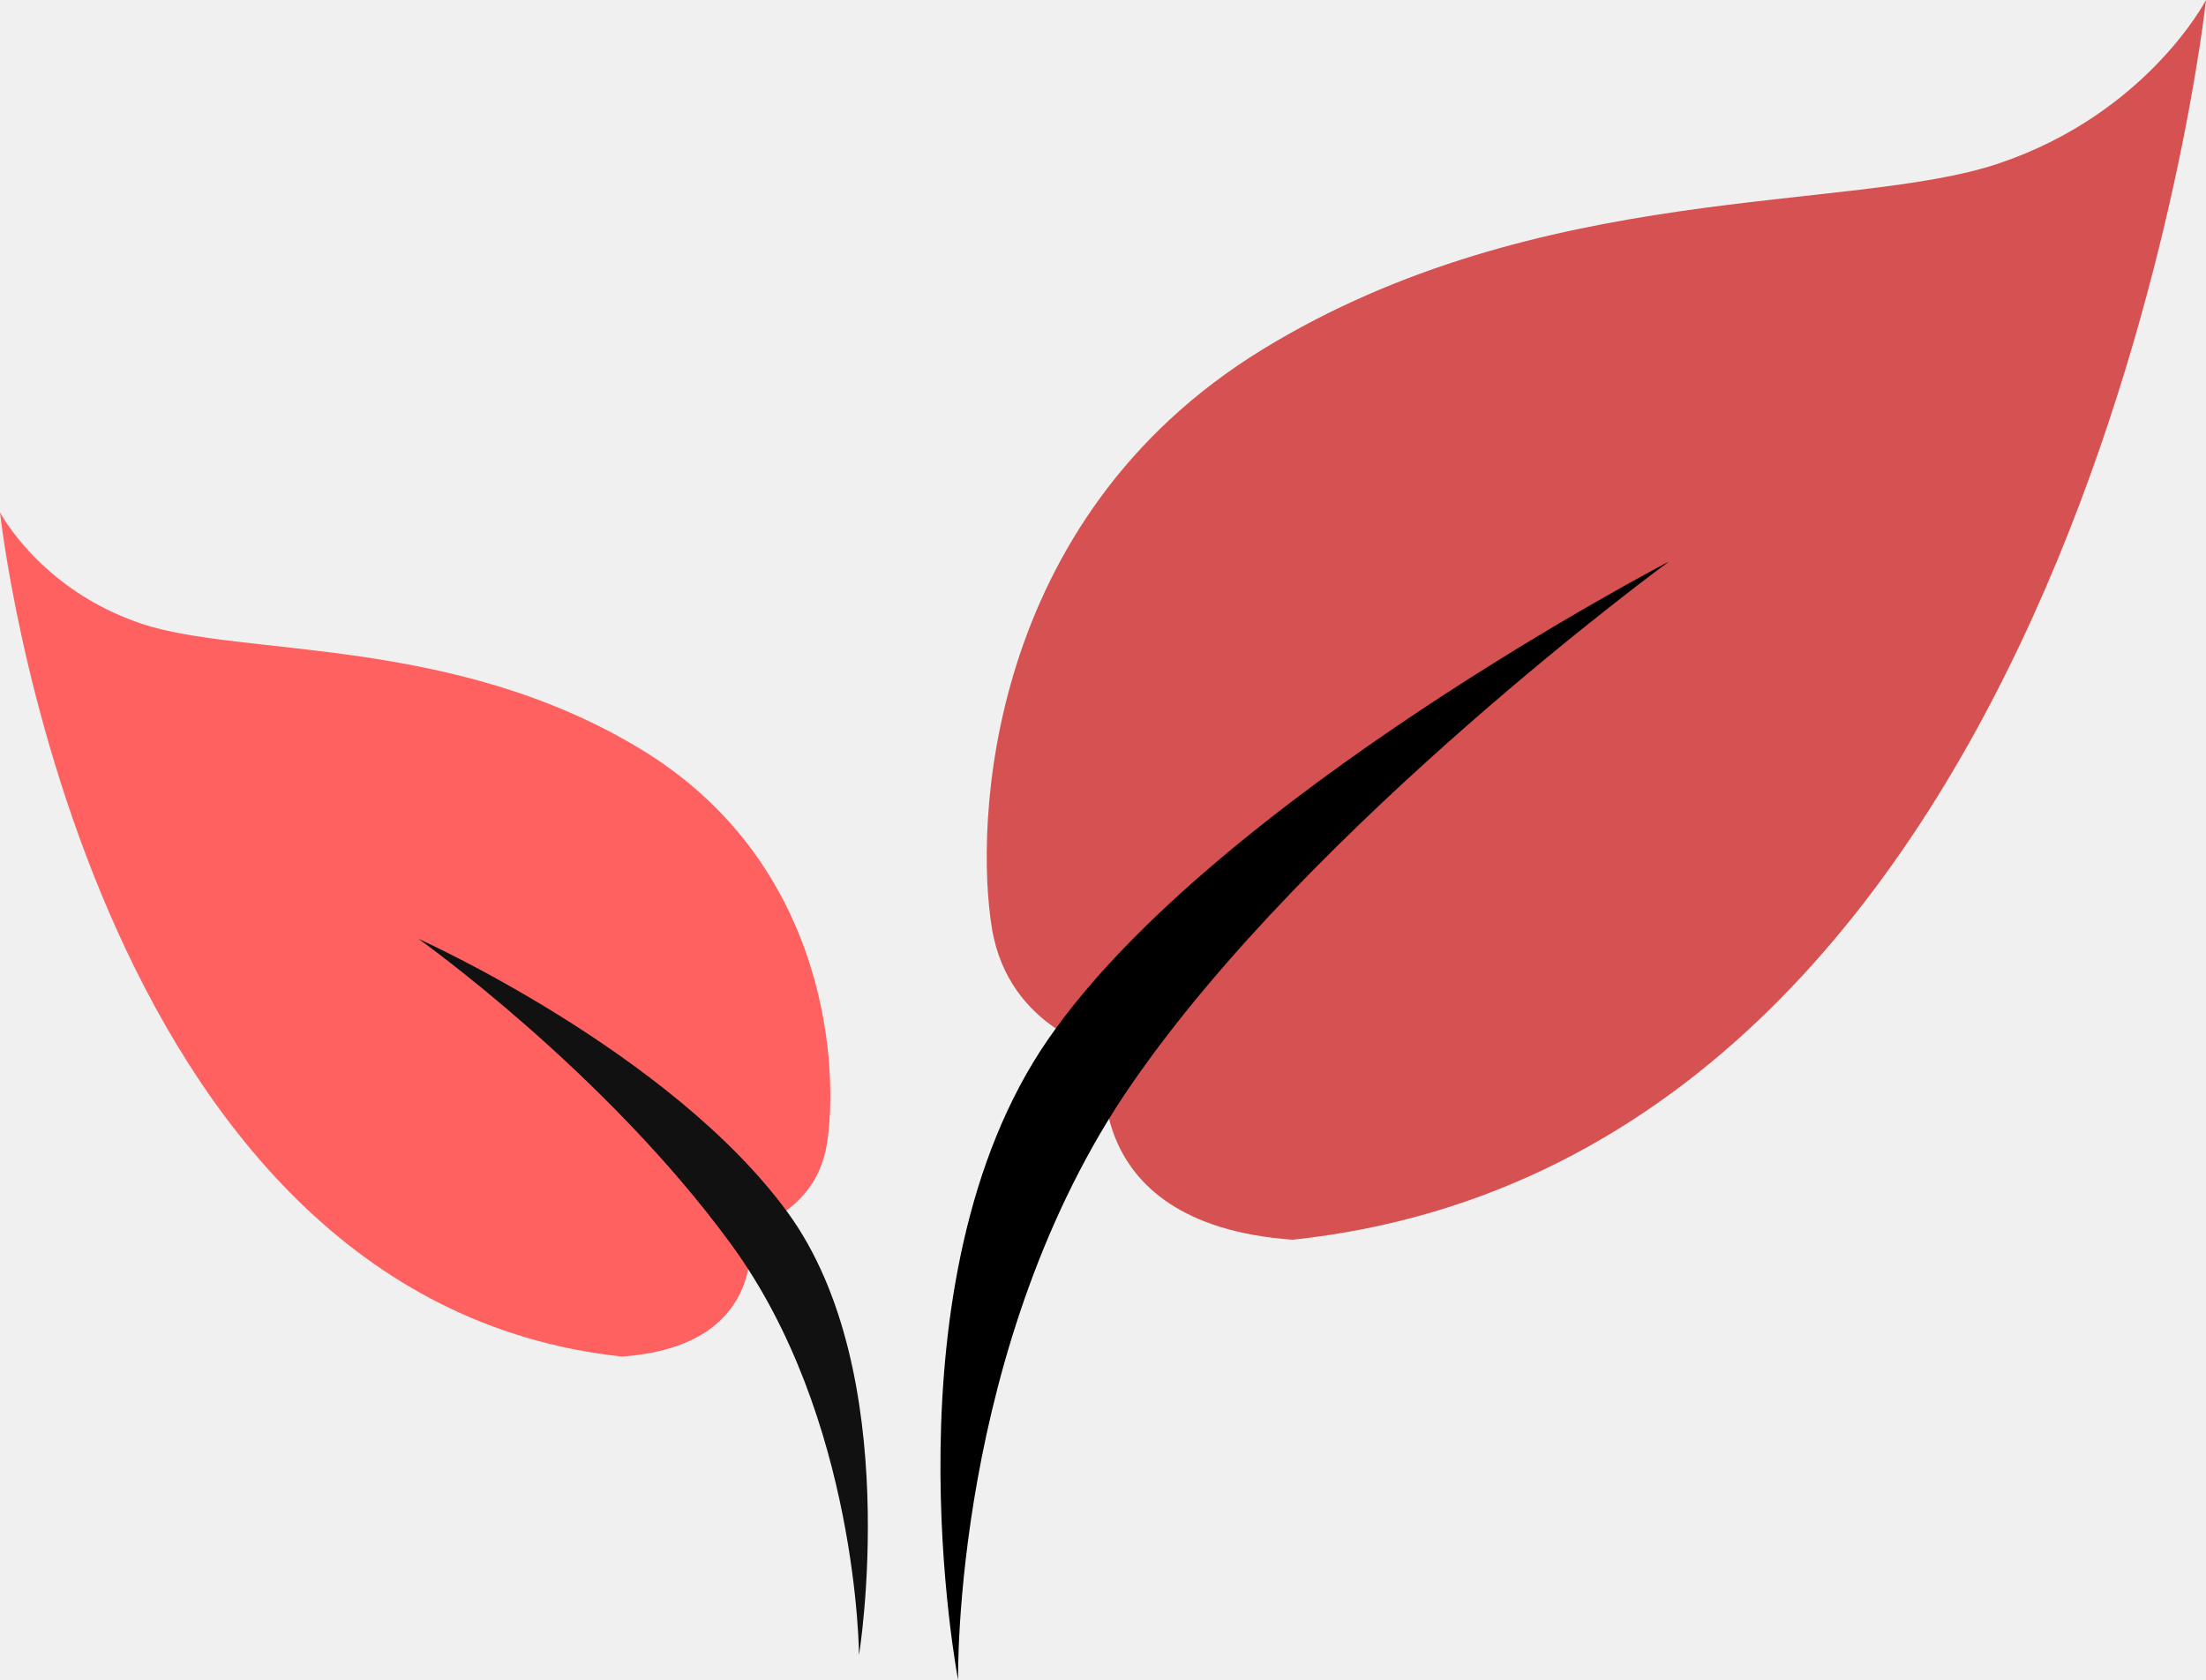
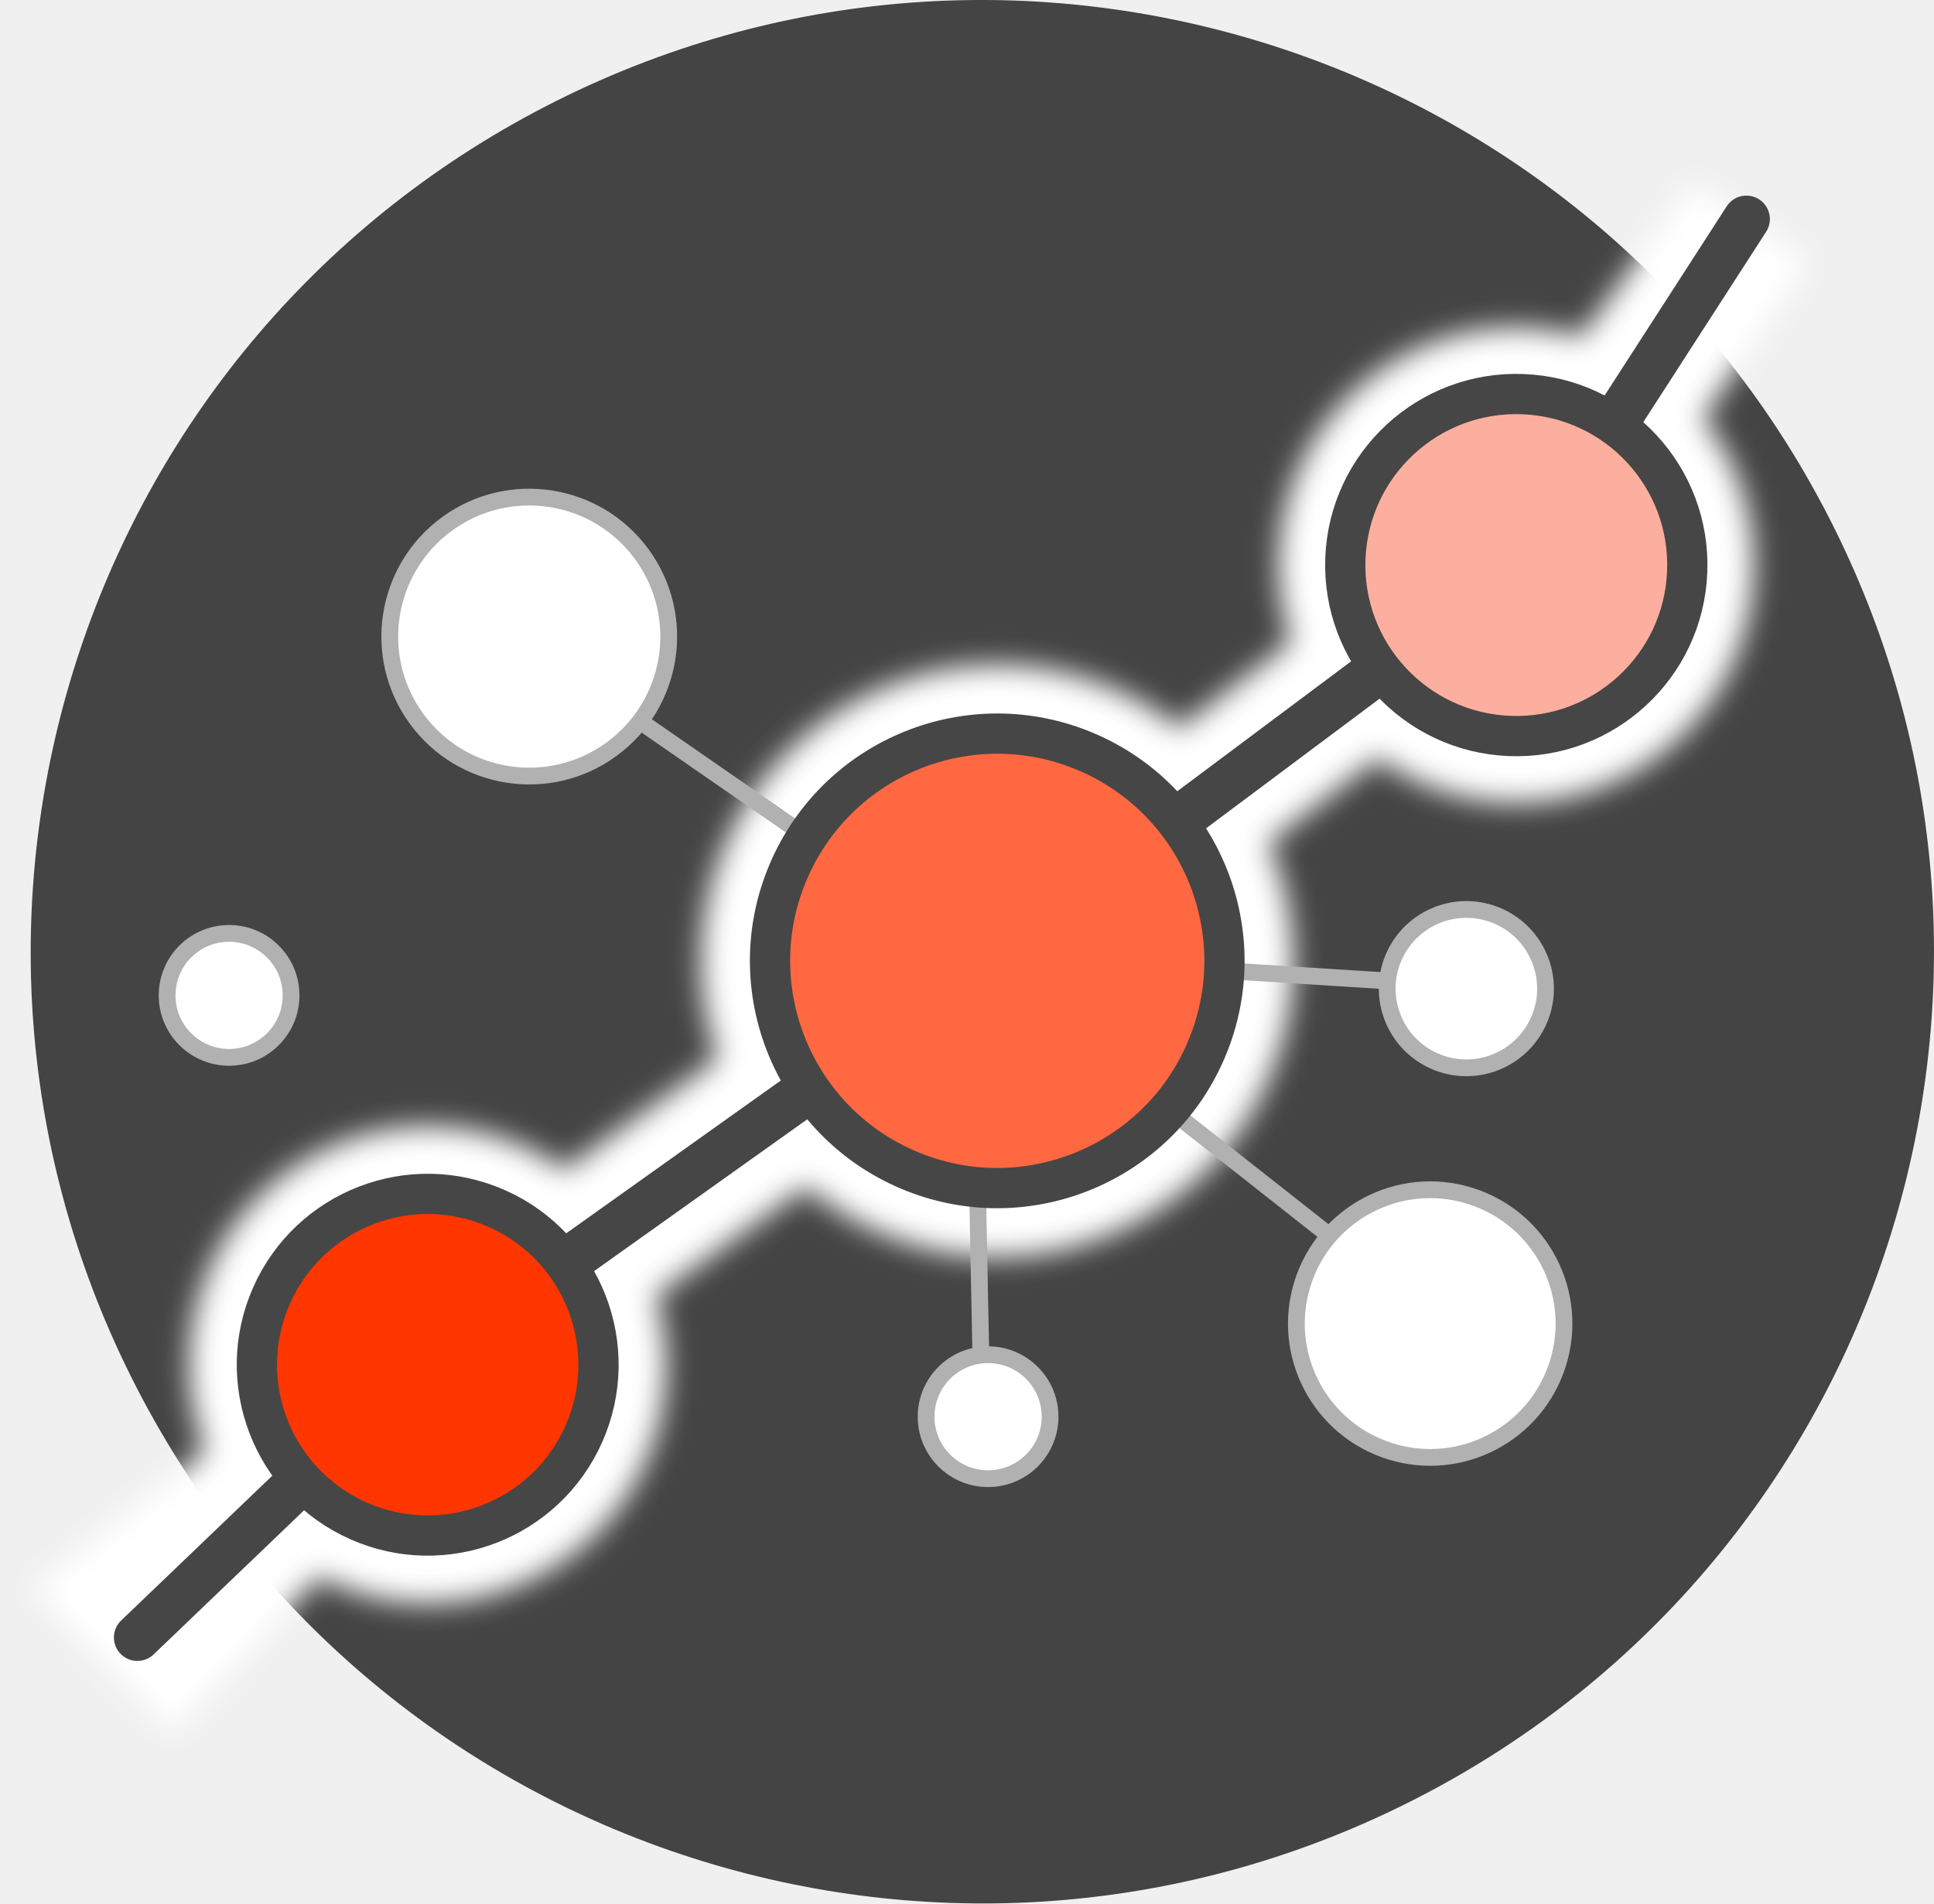
- <svg xmlns="http://www.w3.org/2000/svg" width="72.519" height="55.23" id="svg2767" version="1.0">
-   <defs id="defs2769">
-     </defs>
-   <g id="layer1" transform="translate(-338.7404,-504.747)">
-     <g transform="matrix(1.25,0,0,1.25,370.7867,504.747)" style="fill:#d65151;fill-rule:nonzero;stroke:none;stroke-width:0.642;stroke-linecap:butt;stroke-linejoin:miter;stroke-dasharray:none" id="g40">
-       <path d="M 32.378,0 C 32.378,0 30.828,2.986 26.924,4.3 C 23.02,5.613 14.863,4.717 7.557,9.196 C 0.251,13.675 0,21.736 0.451,24.424 C 0.902,27.111 3.454,27.648 3.454,27.648 C 3.454,27.648 2.503,32.187 8.358,32.605 C 29.125,30.396 32.378,0 32.378,0 z" id="path42" />
-     </g>
-     <g transform="matrix(1.25,0,0,1.25,367.7104,523.2097)" style="fill:#000;fill-rule:nonzero;stroke:none;stroke-width:0.642;stroke-linecap:butt;stroke-linejoin:miter;stroke-dasharray:none" id="g44">
-       <path d="M 20.714,0 C 20.714,0 11.334,6.862 6.596,13.725 C 1.858,20.587 2.021,29.414 2.021,29.414 C 2.021,29.414 0,18.913 4.39,12.561 C 8.779,6.207 20.714,0 20.714,0 z" id="path46" />
-     </g>
-     <g transform="matrix(1.25,0,0,1.25,338.7404,521.5889)" style="fill:#ff6161;fill-rule:nonzero;stroke:none;stroke-width:0.642;stroke-linecap:butt;stroke-linejoin:miter;stroke-dasharray:none" id="g48">
-       <path d="M 0,0 C 0,0 1.058,2.034 3.715,2.928 C 6.373,3.823 11.928,3.212 16.904,6.262 C 21.879,9.313 22.05,14.802 21.743,16.632 C 21.436,18.463 19.698,18.829 19.698,18.829 C 19.698,18.829 20.345,21.919 16.358,22.204 C 2.216,20.699 0,0 0,0 z" id="path50" />
-     </g>
-     <g transform="matrix(1.25,0,0,1.25,352.4917,535.6086)" style="fill:#111;fill-rule:nonzero;stroke:none;stroke-width:0.642;stroke-linecap:butt;stroke-linejoin:miter;stroke-dasharray:none" id="g52">
-       <path d="M 0,0 C 0,0 4.892,3.472 8.227,8.036 C 11.561,12.599 11.59,18.84 11.59,18.84 C 11.59,18.84 12.799,11.419 9.709,7.192 C 6.621,2.968 0,0 0,0 z" id="path54" />
-     </g>
+ <svg xmlns="http://www.w3.org/2000/svg" version="1.1" width="115.335" height="113.504" id="svg28907">
+   <defs id="defs28909">
+     <filter color-interpolation-filters="sRGB" id="filter24869-9-0-9-3-8-1-1-2-9">
+       <feGaussianBlur id="feGaussianBlur24871-88-8-5-2-9-9-8-6-1" stdDeviation="0.823" />
+     </filter>
+     <filter color-interpolation-filters="sRGB" id="filter24869-9-0-9-3-8-1-1-2-9-3">
+       <feGaussianBlur stdDeviation="0.823" id="feGaussianBlur24871-88-8-5-2-9-9-8-6-1-4" />
+     </filter>
+   </defs>
+   <path style="fill:#444444;fill-opacity:1;stroke:none" id="path22600-7-2-3-0-6-2-7-5-6-5-6-0-2-7-1-9-2-5" d="m 137.274,245.755 a 38.027,38.027 0 1 1 -76.054,0 38.027,38.027 0 1 1 76.054,0 z" transform="matrix(1.334553,-0.6673111,0.6673111,1.334553,-237.863,-204.9926)" />
+   <g id="g24836-35-0-0-7-2-7-9-9-2" style="filter:url(#filter24869-9-0-9-3-8-1-1-2-9-3)" transform="translate(718.0286,1554.874)">
+     <path style="fill:#ffffff;fill-opacity:1;stroke:none" id="path22279-2-9-3-4-1-5-5-8-0-9-6-92-2-72-3-9-2-3-1" d="m 230.357,403.434 c 0,21.894 -17.749,39.643 -39.643,39.643 -21.894,0 -39.643,-17.749 -39.643,-39.643 0,-21.894 17.749,-39.643 39.643,-39.643 21.894,0 39.643,17.749 39.643,39.643 z" transform="matrix(0.4099169,0.1737663,-0.1737663,0.4099169,-666.6311,-1696.092)" />
+     <path style="fill:#ffffff;fill-opacity:1;stroke:none" id="path22315-0-4-9-6-47-6-6-7-5-8-2-6-4-5-8-8-4-1-4" d="m 230.357,403.434 c 0,21.894 -17.749,39.643 -39.643,39.643 -21.894,0 -39.643,-17.749 -39.643,-39.643 0,-21.894 17.749,-39.643 39.643,-39.643 21.894,0 39.643,17.749 39.643,39.643 z" transform="matrix(0.3280671,0.1452998,-0.1452998,0.3280671,-696.4709,-1633.559)" />
+     <path style="fill:#ffffff;fill-opacity:1;stroke:none" id="path22373-3-0-0-2-3-0-1-4-2-4-9-7-0-0-2-6-5-3-0" d="m 230.357,403.434 c 0,21.894 -17.749,39.643 -39.643,39.643 -21.894,0 -39.643,-17.749 -39.643,-39.643 0,-21.894 17.749,-39.643 39.643,-39.643 21.894,0 39.643,17.749 39.643,39.643 z" transform="matrix(0.3573371,0.01412833,-0.01412833,0.3573371,-690.0529,-1668.036)" />
+     <path id="rect22712-3-4-3-10-4-5-6-4-0-9-03-6-0-7-3-3-8-0" d="m -716.054,-1460.142 15.784,-12.627 6.313,6.566 -13.763,14.647 z" style="fill:#ffffff;fill-opacity:1;stroke:none" />
+     <rect transform="matrix(0.8099927,-0.5864399,0.5864399,0.8099927,0,0)" y="-1604.286" x="311.697" height="9.282" width="20.357" id="rect22712-8-8-7-5-9-6-0-1-5-5-1-7-8-2-8-4-1-3-8" style="fill:#ffffff;fill-opacity:1;stroke:none" />
+     <rect transform="matrix(0.7910019,-0.6118137,0.6118137,0.7910019,0,0)" y="-1591.836" x="406.659" height="8.663" width="20.357" id="rect22712-5-1-6-1-6-6-2-9-8-4-4-4-9-0-8-7-1-6-1" style="fill:#ffffff;fill-opacity:1;stroke:none" />
+     <path id="rect22712-9-5-5-5-2-2-5-2-1-4-3-34-4-8-2-6-9-7-8" d="m -628.634,-1528.093 11.568,-15.861 6.887,4.645 -11.189,16.744 z" style="fill:#ffffff;fill-opacity:1;stroke:none" />
  </g>
+   <path style="fill:none;stroke:#b1b1b1;stroke-width:1px;stroke-linecap:butt;stroke-linejoin:miter;stroke-opacity:1" d="m 34.8,40.678 23.214,16.071 0.536,26.964" id="path22706-0-47-8-62-3-1-7-4-7-06-5-4-2-4-8-7-2-1" />
+   <path style="fill:none;stroke:#b1b1b1;stroke-width:1px;stroke-linecap:butt;stroke-linejoin:miter;stroke-opacity:1" d="m 86.228,58.714 -28.214,-1.786 26.072,20.536" id="path22708-5-7-1-01-2-5-7-3-7-86-8-8-8-1-3-8-8-7" />
+   <path style="fill:none;stroke:#464646;stroke-width:2.8;stroke-linecap:round;stroke-linejoin:miter;stroke-miterlimit:4;stroke-opacity:1;stroke-dasharray:none" d="m 8.193,97.642 16.964,-16.25 34.107,-24.286 31.786,-23.75 13.097,-20.292" id="path22704-5-2-0-3-9-2-5-4-9-5-9-2-3-0-7-7-8-7" />
+   <path transform="matrix(0.3146333,0.133375,-0.133375,0.3146333,53.27423,-95.07442)" d="m 230.357,403.434 a 39.643,39.643 0 1 1 -79.286,0 39.643,39.643 0 1 1 79.286,0 z" id="path22279-5-5-4-51-0-5-4-9-9-0-5-8-23-5-1-3-5-0" style="fill:#ff6840;fill-opacity:1;stroke:#464646;stroke-width:7.023;stroke-miterlimit:4;stroke-opacity:1;stroke-dasharray:none" />
+   <path transform="matrix(0.2348964,0.1040349,-0.1040349,0.2348964,22.67913,-33.22742)" d="m 230.357,403.434 a 39.643,39.643 0 1 1 -79.286,0 39.643,39.643 0 1 1 79.286,0 z" id="path22315-6-9-1-2-4-1-0-0-8-0-6-0-0-2-6-3-0-8" style="fill:#ff3600;fill-opacity:1;stroke:#464646;stroke-width:9.342;stroke-miterlimit:4;stroke-opacity:1;stroke-dasharray:none" />
+   <path transform="matrix(0.1088967,0.04817553,-0.04817553,0.1088967,86.11463,5.832282)" d="m 230.357,403.434 a 39.643,39.643 0 1 1 -79.286,0 39.643,39.643 0 1 1 79.286,0 z" id="path22359-3-7-5-0-3-2-0-4-1-58-9-3-4-0-8-5-3-9" style="fill:#ffffff;fill-opacity:1;stroke:#b1b1b1;stroke-width:8.398;stroke-miterlimit:4;stroke-opacity:1;stroke-dasharray:none" />
+   <path transform="matrix(0.1694508,-0.123717,0.123717,0.1694508,-50.66647,-6.808118)" d="m 230.357,403.434 a 39.643,39.643 0 1 1 -79.286,0 39.643,39.643 0 1 1 79.286,0 z" id="path22361-3-8-8-2-7-9-6-1-7-6-5-9-0-8-4-8-3-5" style="fill:#ffffff;fill-opacity:1;stroke:#b1b1b1;stroke-width:4.766;stroke-miterlimit:4;stroke-opacity:1;stroke-dasharray:none" />
+   <path transform="matrix(0.09307798,0.00542274,-0.00542274,0.09307798,43.36143,45.89298)" d="m 230.357,403.434 a 39.643,39.643 0 1 1 -79.286,0 39.643,39.643 0 1 1 79.286,0 z" id="path22363-8-6-2-1-2-7-0-8-3-4-7-6-2-1-5-1-4-4" style="fill:#ffffff;fill-opacity:1;stroke:#b1b1b1;stroke-width:10.725;stroke-miterlimit:4;stroke-opacity:1;stroke-dasharray:none" />
+   <path transform="matrix(0.1921834,0.05977609,-0.05977609,0.1921834,72.75333,-10.00812)" d="m 230.357,403.434 a 39.643,39.643 0 1 1 -79.286,0 39.643,39.643 0 1 1 79.286,0 z" id="path22365-5-6-7-4-1-7-1-0-6-3-8-7-70-1-0-4-5-1" style="fill:#ffffff;fill-opacity:1;stroke:#b1b1b1;stroke-width:4.969;stroke-miterlimit:4;stroke-opacity:1;stroke-dasharray:none" />
+   <path transform="matrix(0.2570842,0.01016455,-0.01016455,0.2570842,45.49613,-71.96092)" d="m 230.357,403.434 a 39.643,39.643 0 1 1 -79.286,0 39.643,39.643 0 1 1 79.286,0 z" id="path22373-5-7-7-53-1-0-4-2-8-4-1-6-9-5-4-2-5-7" style="fill:#fcaf9e;fill-opacity:1;stroke:#464646;stroke-width:9.328;stroke-miterlimit:4;stroke-opacity:1;stroke-dasharray:none" />
+   <path transform="matrix(0.09307798,0.00542274,-0.00542274,0.09307798,-1.901678,20.76938)" d="m 230.357,403.434 a 39.643,39.643 0 1 1 -79.286,0 39.643,39.643 0 1 1 79.286,0 z" id="path22363-8-1-8-0-7-4-7-5-0-4-2-0-0-7-8-8-9-7-2" style="fill:#ffffff;fill-opacity:1;stroke:#b1b1b1;stroke-width:10.725;stroke-miterlimit:4;stroke-opacity:1;stroke-dasharray:none" />
</svg>
